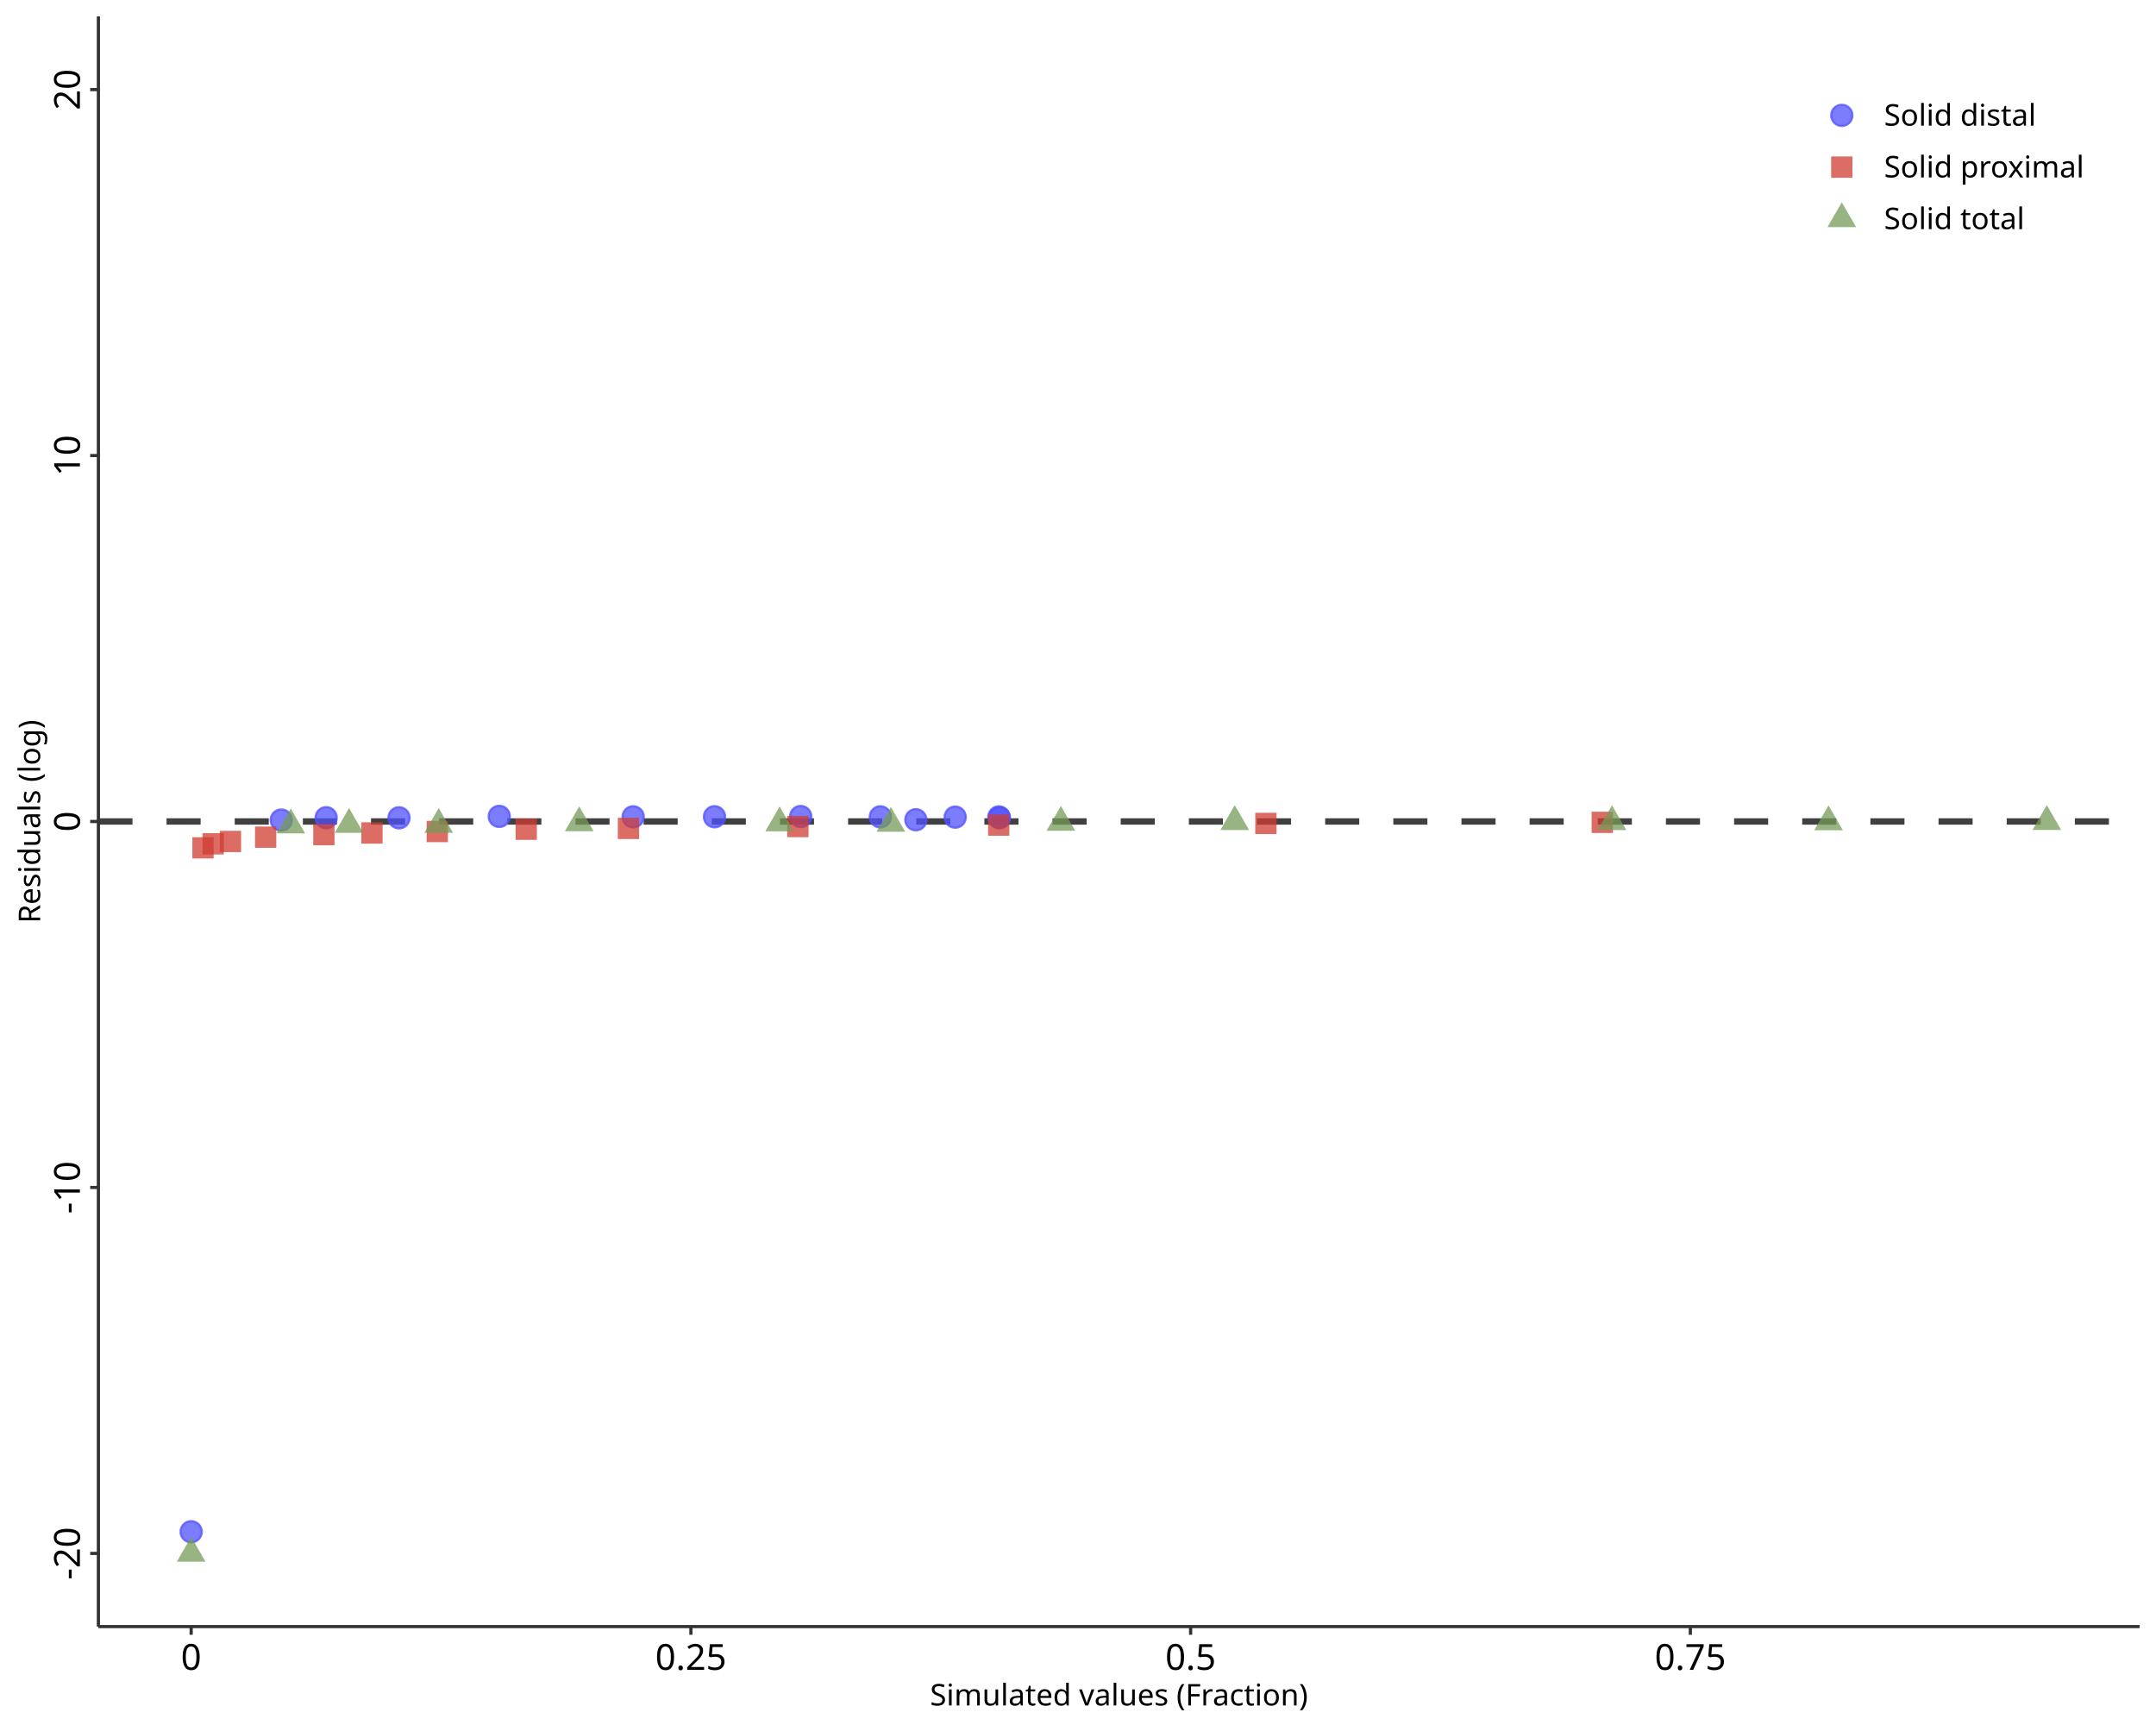
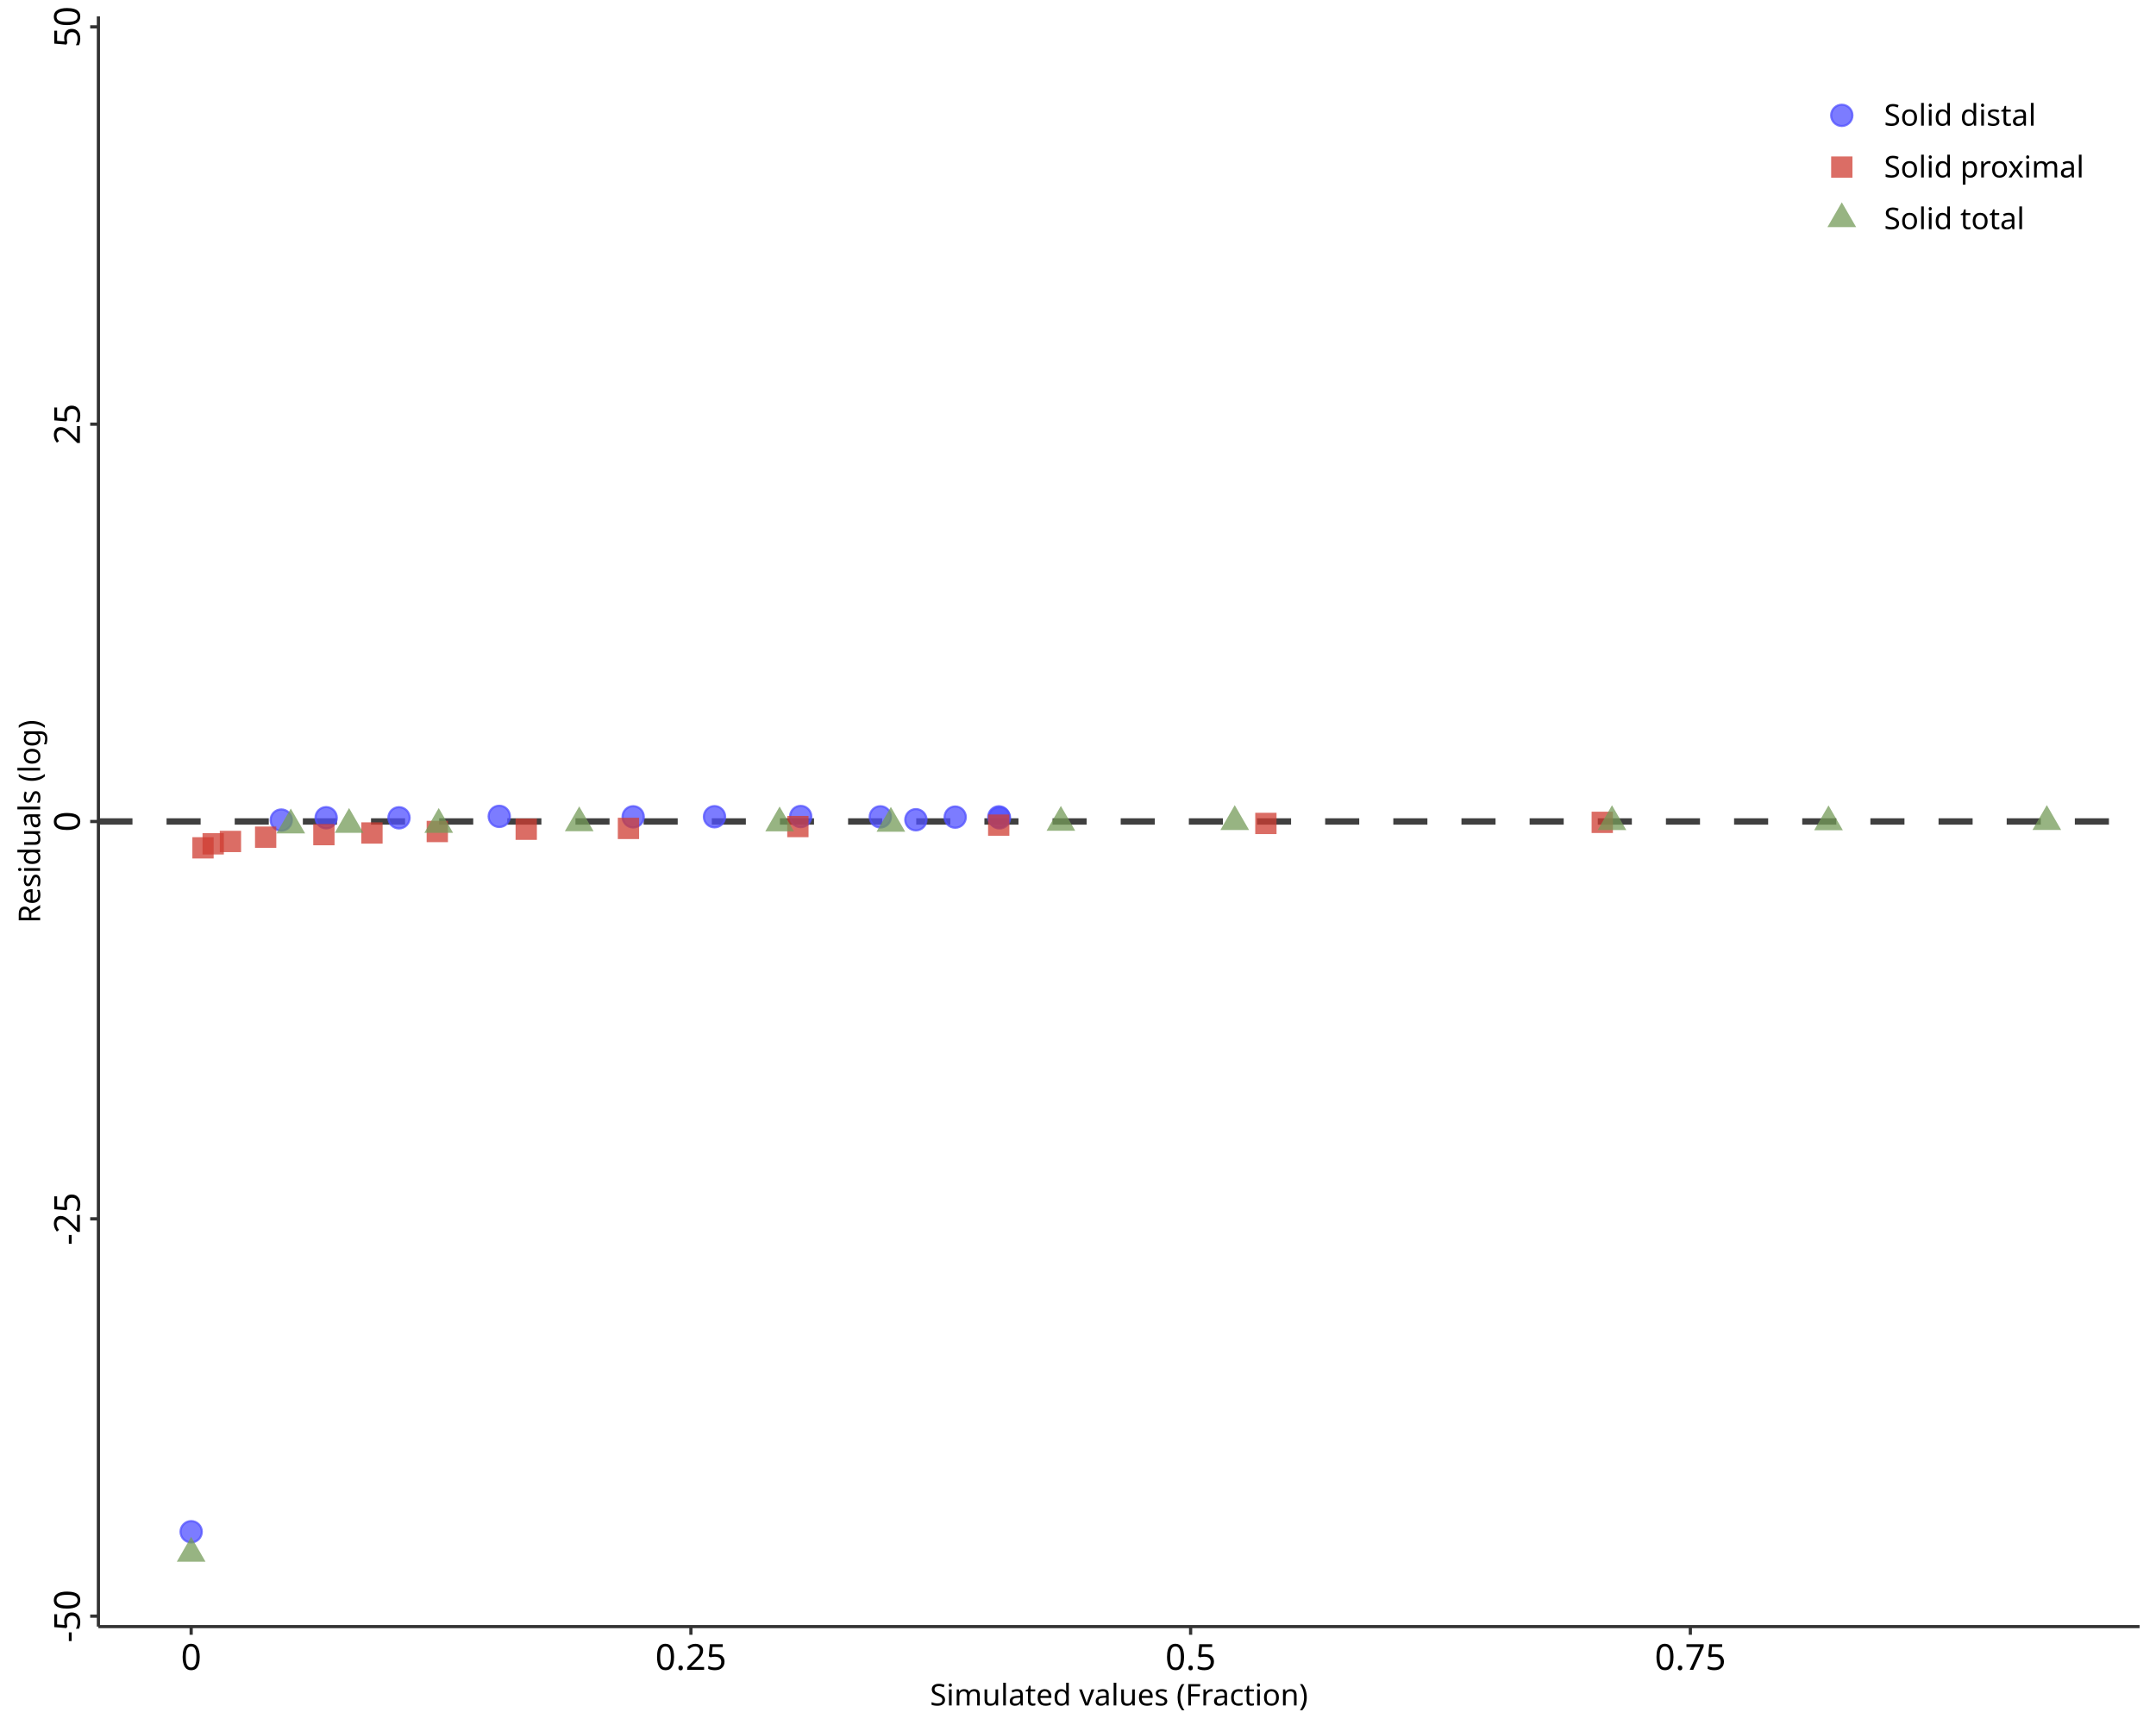
<svg xmlns="http://www.w3.org/2000/svg" class="svglite" data-engine-version="2.0" width="720.00pt" height="576.00pt" viewBox="0 0 720.00 576.00">
  <defs>
    <style type="text/css">
    .svglite line, .svglite polyline, .svglite polygon, .svglite path, .svglite rect, .svglite circle {
      fill: none;
      stroke: #000000;
      stroke-linecap: round;
      stroke-linejoin: round;
      stroke-miterlimit: 10.00;
    }
  </style>
  </defs>
  <rect width="100%" height="100%" style="stroke: none; fill: #FFFFFF;" />
  <defs>
    <clipPath id="cpMC4wMHw3MjAuMDB8MC4wMHw1NzYuMDA=">
      <rect x="0.00" y="0.00" width="720.00" height="576.00" />
    </clipPath>
  </defs>
  <g clip-path="url(#cpMC4wMHw3MjAuMDB8MC4wMHw1NzYuMDA=)">
    <rect x="0.00" y="0.00" width="720.00" height="576.00" style="stroke-width: 1.07; stroke: none; fill: #FFFFFF;" />
  </g>
  <defs>
    <clipPath id="cpMzIuODZ8NzE0LjUyfDUuNDh8NTQzLjE0">
      <rect x="32.86" y="5.48" width="681.66" height="537.66" />
    </clipPath>
  </defs>
  <g clip-path="url(#cpMzIuODZ8NzE0LjUyfDUuNDh8NTQzLjE0)">
    <rect x="32.86" y="5.48" width="681.66" height="537.66" style="stroke-width: 1.07; stroke: none; fill: #FFFFFF;" />
  </g>
  <g clip-path="url(#cpMC4wMHw3MjAuMDB8MC4wMHw1NzYuMDA=)">
</g>
  <g clip-path="url(#cpMzIuODZ8NzE0LjUyfDUuNDh8NTQzLjE0)">
</g>
  <g clip-path="url(#cpMC4wMHw3MjAuMDB8MC4wMHw1NzYuMDA=)">
</g>
  <g clip-path="url(#cpMzIuODZ8NzE0LjUyfDUuNDh8NTQzLjE0)">
</g>
  <g clip-path="url(#cpMC4wMHw3MjAuMDB8MC4wMHw1NzYuMDA=)">
</g>
  <g clip-path="url(#cpMzIuODZ8NzE0LjUyfDUuNDh8NTQzLjE0)">
</g>
  <g clip-path="url(#cpMC4wMHw3MjAuMDB8MC4wMHw1NzYuMDA=)">
</g>
  <g clip-path="url(#cpMzIuODZ8NzE0LjUyfDUuNDh8NTQzLjE0)">
</g>
  <g clip-path="url(#cpMC4wMHw3MjAuMDB8MC4wMHw1NzYuMDA=)">
</g>
  <g clip-path="url(#cpMzIuODZ8NzE0LjUyfDUuNDh8NTQzLjE0)">
</g>
  <g clip-path="url(#cpMC4wMHw3MjAuMDB8MC4wMHw1NzYuMDA=)">
</g>
  <g clip-path="url(#cpMzIuODZ8NzE0LjUyfDUuNDh8NTQzLjE0)">
</g>
  <g clip-path="url(#cpMC4wMHw3MjAuMDB8MC4wMHw1NzYuMDA=)">
</g>
  <g clip-path="url(#cpMzIuODZ8NzE0LjUyfDUuNDh8NTQzLjE0)">
</g>
  <g clip-path="url(#cpMC4wMHw3MjAuMDB8MC4wMHw1NzYuMDA=)">
</g>
  <g clip-path="url(#cpMzIuODZ8NzE0LjUyfDUuNDh8NTQzLjE0)">
</g>
  <g clip-path="url(#cpMC4wMHw3MjAuMDB8MC4wMHw1NzYuMDA=)">
</g>
  <g clip-path="url(#cpMzIuODZ8NzE0LjUyfDUuNDh8NTQzLjE0)">
</g>
  <g clip-path="url(#cpMC4wMHw3MjAuMDB8MC4wMHw1NzYuMDA=)">
</g>
  <g clip-path="url(#cpMzIuODZ8NzE0LjUyfDUuNDh8NTQzLjE0)">
</g>
  <g clip-path="url(#cpMC4wMHw3MjAuMDB8MC4wMHw1NzYuMDA=)">
</g>
  <g clip-path="url(#cpMzIuODZ8NzE0LjUyfDUuNDh8NTQzLjE0)">
</g>
  <g clip-path="url(#cpMC4wMHw3MjAuMDB8MC4wMHw1NzYuMDA=)">
</g>
  <g clip-path="url(#cpMzIuODZ8NzE0LjUyfDUuNDh8NTQzLjE0)">
</g>
  <g clip-path="url(#cpMC4wMHw3MjAuMDB8MC4wMHw1NzYuMDA=)">
</g>
  <g clip-path="url(#cpMzIuODZ8NzE0LjUyfDUuNDh8NTQzLjE0)">
</g>
  <g clip-path="url(#cpMC4wMHw3MjAuMDB8MC4wMHw1NzYuMDA=)">
</g>
  <g clip-path="url(#cpMzIuODZ8NzE0LjUyfDUuNDh8NTQzLjE0)">
</g>
  <g clip-path="url(#cpMC4wMHw3MjAuMDB8MC4wMHw1NzYuMDA=)">
</g>
  <g clip-path="url(#cpMzIuODZ8NzE0LjUyfDUuNDh8NTQzLjE0)">
</g>
  <g clip-path="url(#cpMC4wMHw3MjAuMDB8MC4wMHw1NzYuMDA=)">
</g>
  <g clip-path="url(#cpMzIuODZ8NzE0LjUyfDUuNDh8NTQzLjE0)">
    <line x1="32.86" y1="274.31" x2="714.52" y2="274.31" style="stroke-width: 2.13; stroke: #000000; stroke-opacity: 0.75; stroke-dasharray: 11.38,11.38; stroke-linecap: butt;" />
    <circle cx="63.84" cy="511.47" r="3.56" style="stroke-width: 0.71; stroke: #5050FF; stroke-opacity: 0.75; fill: #5050FF; fill-opacity: 0.75;" />
    <circle cx="305.86" cy="273.72" r="3.56" style="stroke-width: 0.71; stroke: #5050FF; stroke-opacity: 0.75; fill: #5050FF; fill-opacity: 0.75;" />
    <circle cx="333.77" cy="273.09" r="3.56" style="stroke-width: 0.71; stroke: #5050FF; stroke-opacity: 0.75; fill: #5050FF; fill-opacity: 0.75;" />
    <circle cx="333.57" cy="272.77" r="3.56" style="stroke-width: 0.71; stroke: #5050FF; stroke-opacity: 0.75; fill: #5050FF; fill-opacity: 0.75;" />
    <circle cx="318.99" cy="272.85" r="3.56" style="stroke-width: 0.71; stroke: #5050FF; stroke-opacity: 0.75; fill: #5050FF; fill-opacity: 0.75;" />
    <circle cx="293.99" cy="272.76" r="3.56" style="stroke-width: 0.71; stroke: #5050FF; stroke-opacity: 0.75; fill: #5050FF; fill-opacity: 0.75;" />
    <circle cx="267.39" cy="272.65" r="3.56" style="stroke-width: 0.71; stroke: #5050FF; stroke-opacity: 0.75; fill: #5050FF; fill-opacity: 0.75;" />
    <circle cx="238.61" cy="272.72" r="3.56" style="stroke-width: 0.71; stroke: #5050FF; stroke-opacity: 0.75; fill: #5050FF; fill-opacity: 0.75;" />
    <circle cx="211.45" cy="272.75" r="3.56" style="stroke-width: 0.71; stroke: #5050FF; stroke-opacity: 0.75; fill: #5050FF; fill-opacity: 0.75;" />
    <circle cx="166.73" cy="272.60" r="3.56" style="stroke-width: 0.71; stroke: #5050FF; stroke-opacity: 0.75; fill: #5050FF; fill-opacity: 0.75;" />
    <circle cx="133.25" cy="273.08" r="3.56" style="stroke-width: 0.71; stroke: #5050FF; stroke-opacity: 0.75; fill: #5050FF; fill-opacity: 0.75;" />
    <circle cx="108.92" cy="273.05" r="3.56" style="stroke-width: 0.71; stroke: #5050FF; stroke-opacity: 0.75; fill: #5050FF; fill-opacity: 0.75;" />
    <circle cx="93.93" cy="273.83" r="3.56" style="stroke-width: 0.71; stroke: #5050FF; stroke-opacity: 0.75; fill: #5050FF; fill-opacity: 0.75;" />
    <polygon points="531.52,278.15 538.63,278.15 538.63,271.04 531.52,271.04 " style="stroke-width: 0.71; stroke: none; fill: #CE3D32; fill-opacity: 0.75;" />
    <polygon points="419.19,278.51 426.30,278.51 426.30,271.40 419.19,271.40 " style="stroke-width: 0.71; stroke: none; fill: #CE3D32; fill-opacity: 0.75;" />
    <polygon points="329.97,279.07 337.08,279.07 337.08,271.96 329.97,271.96 " style="stroke-width: 0.71; stroke: none; fill: #CE3D32; fill-opacity: 0.75;" />
    <polygon points="262.90,279.55 270.01,279.55 270.01,272.44 262.90,272.44 " style="stroke-width: 0.71; stroke: none; fill: #CE3D32; fill-opacity: 0.75;" />
    <polygon points="206.32,280.17 213.43,280.17 213.43,273.06 206.32,273.06 " style="stroke-width: 0.71; stroke: none; fill: #CE3D32; fill-opacity: 0.75;" />
    <polygon points="172.18,280.44 179.29,280.44 179.29,273.33 172.18,273.33 " style="stroke-width: 0.71; stroke: none; fill: #CE3D32; fill-opacity: 0.75;" />
    <polygon points="142.48,281.21 149.59,281.21 149.59,274.09 142.48,274.09 " style="stroke-width: 0.71; stroke: none; fill: #CE3D32; fill-opacity: 0.75;" />
    <polygon points="120.66,281.70 127.77,281.70 127.77,274.59 120.66,274.59 " style="stroke-width: 0.71; stroke: none; fill: #CE3D32; fill-opacity: 0.75;" />
    <polygon points="104.61,282.25 111.72,282.25 111.72,275.14 104.61,275.14 " style="stroke-width: 0.71; stroke: none; fill: #CE3D32; fill-opacity: 0.75;" />
    <polygon points="85.16,283.10 92.27,283.10 92.27,275.99 85.16,275.99 " style="stroke-width: 0.71; stroke: none; fill: #CE3D32; fill-opacity: 0.75;" />
    <polygon points="73.40,284.53 80.51,284.53 80.51,277.42 73.40,277.42 " style="stroke-width: 0.71; stroke: none; fill: #CE3D32; fill-opacity: 0.75;" />
    <polygon points="67.64,285.32 74.75,285.32 74.75,278.20 67.64,278.20 " style="stroke-width: 0.71; stroke: none; fill: #CE3D32; fill-opacity: 0.75;" />
    <polygon points="64.24,286.66 71.35,286.66 71.35,279.55 64.24,279.55 " style="stroke-width: 0.71; stroke: none; fill: #CE3D32; fill-opacity: 0.75;" />
    <polygon points="63.84,513.17 68.63,521.47 59.05,521.47 " style="stroke-width: 0.71; stroke: none; fill: #749B58; fill-opacity: 0.75;" />
    <polygon points="683.54,268.83 688.32,277.13 678.75,277.13 " style="stroke-width: 0.71; stroke: none; fill: #749B58; fill-opacity: 0.75;" />
    <polygon points="610.63,268.93 615.42,277.22 605.85,277.22 " style="stroke-width: 0.71; stroke: none; fill: #749B58; fill-opacity: 0.75;" />
    <polygon points="538.33,268.89 543.11,277.18 533.54,277.18 " style="stroke-width: 0.71; stroke: none; fill: #749B58; fill-opacity: 0.75;" />
    <polygon points="412.34,268.85 417.13,277.15 407.56,277.15 " style="stroke-width: 0.71; stroke: none; fill: #749B58; fill-opacity: 0.75;" />
    <polygon points="354.28,269.11 359.07,277.40 349.50,277.40 " style="stroke-width: 0.71; stroke: none; fill: #749B58; fill-opacity: 0.75;" />
    <polygon points="297.51,269.43 302.30,277.73 292.72,277.73 " style="stroke-width: 0.71; stroke: none; fill: #749B58; fill-opacity: 0.75;" />
    <polygon points="260.35,269.31 265.14,277.60 255.57,277.60 " style="stroke-width: 0.71; stroke: none; fill: #749B58; fill-opacity: 0.75;" />
    <polygon points="193.43,269.26 198.22,277.55 188.64,277.55 " style="stroke-width: 0.71; stroke: none; fill: #749B58; fill-opacity: 0.75;" />
    <polygon points="146.51,269.80 151.30,278.09 141.72,278.09 " style="stroke-width: 0.71; stroke: none; fill: #749B58; fill-opacity: 0.75;" />
    <polygon points="116.57,269.81 121.36,278.10 111.79,278.10 " style="stroke-width: 0.71; stroke: none; fill: #749B58; fill-opacity: 0.75;" />
    <polygon points="97.11,269.98 101.90,278.28 92.32,278.28 " style="stroke-width: 0.71; stroke: none; fill: #749B58; fill-opacity: 0.75;" />
  </g>
  <g clip-path="url(#cpMC4wMHw3MjAuMDB8MC4wMHw1NzYuMDA=)">
    <polyline points="32.86,543.14 32.86,5.48 " style="stroke-width: 1.07; stroke: #333333; stroke-linecap: butt;" />
-     <text transform="translate(26.68,518.70) rotate(-90)" text-anchor="middle" style="font-size: 12.00px; font-family: sans;" textLength="17.34px" lengthAdjust="spacingAndGlyphs">-20</text>
-     <text transform="translate(26.68,396.51) rotate(-90)" text-anchor="middle" style="font-size: 12.00px; font-family: sans;" textLength="17.34px" lengthAdjust="spacingAndGlyphs">-10</text>
+     <text transform="translate(26.68,539.66) rotate(-90)" text-anchor="middle" style="font-size: 12.00px; font-family: sans;" textLength="17.34px" lengthAdjust="spacingAndGlyphs">-50</text>
+     <text transform="translate(26.68,406.98) rotate(-90)" text-anchor="middle" style="font-size: 12.00px; font-family: sans;" textLength="17.34px" lengthAdjust="spacingAndGlyphs">-25</text>
    <text transform="translate(26.68,274.31) rotate(-90)" text-anchor="middle" style="font-size: 12.00px; font-family: sans;" textLength="6.67px" lengthAdjust="spacingAndGlyphs">0</text>
-     <text transform="translate(26.68,152.11) rotate(-90)" text-anchor="middle" style="font-size: 12.00px; font-family: sans;" textLength="13.35px" lengthAdjust="spacingAndGlyphs">10</text>
-     <text transform="translate(26.68,29.92) rotate(-90)" text-anchor="middle" style="font-size: 12.00px; font-family: sans;" textLength="13.35px" lengthAdjust="spacingAndGlyphs">20</text>
-     <polyline points="30.12,518.70 32.86,518.70 " style="stroke-width: 1.07; stroke: #333333; stroke-linecap: butt;" />
-     <polyline points="30.12,396.51 32.86,396.51 " style="stroke-width: 1.07; stroke: #333333; stroke-linecap: butt;" />
+     <text transform="translate(26.68,141.64) rotate(-90)" text-anchor="middle" style="font-size: 12.00px; font-family: sans;" textLength="13.35px" lengthAdjust="spacingAndGlyphs">25</text>
+     <text transform="translate(26.68,8.97) rotate(-90)" text-anchor="middle" style="font-size: 12.00px; font-family: sans;" textLength="13.35px" lengthAdjust="spacingAndGlyphs">50</text>
+     <polyline points="30.12,539.66 32.86,539.66 " style="stroke-width: 1.07; stroke: #333333; stroke-linecap: butt;" />
+     <polyline points="30.12,406.98 32.86,406.98 " style="stroke-width: 1.07; stroke: #333333; stroke-linecap: butt;" />
    <polyline points="30.12,274.31 32.86,274.31 " style="stroke-width: 1.07; stroke: #333333; stroke-linecap: butt;" />
-     <polyline points="30.12,152.11 32.86,152.11 " style="stroke-width: 1.07; stroke: #333333; stroke-linecap: butt;" />
-     <polyline points="30.12,29.92 32.86,29.92 " style="stroke-width: 1.07; stroke: #333333; stroke-linecap: butt;" />
+     <polyline points="30.12,141.64 32.86,141.64 " style="stroke-width: 1.07; stroke: #333333; stroke-linecap: butt;" />
+     <polyline points="30.12,8.97 32.86,8.97 " style="stroke-width: 1.07; stroke: #333333; stroke-linecap: butt;" />
    <polyline points="32.86,543.14 714.52,543.14 " style="stroke-width: 1.07; stroke: #333333; stroke-linecap: butt;" />
    <polyline points="63.84,545.88 63.84,543.14 " style="stroke-width: 1.07; stroke: #333333; stroke-linecap: butt;" />
    <polyline points="230.73,545.88 230.73,543.14 " style="stroke-width: 1.07; stroke: #333333; stroke-linecap: butt;" />
    <polyline points="397.61,545.88 397.61,543.14 " style="stroke-width: 1.07; stroke: #333333; stroke-linecap: butt;" />
    <polyline points="564.49,545.88 564.49,543.14 " style="stroke-width: 1.07; stroke: #333333; stroke-linecap: butt;" />
    <text x="63.84" y="557.58" text-anchor="middle" style="font-size: 12.00px; font-family: sans;" textLength="6.67px" lengthAdjust="spacingAndGlyphs">0</text>
    <text x="230.73" y="557.58" text-anchor="middle" style="font-size: 12.00px; font-family: sans;" textLength="23.36px" lengthAdjust="spacingAndGlyphs">0.25</text>
    <text x="397.61" y="557.58" text-anchor="middle" style="font-size: 12.00px; font-family: sans;" textLength="16.68px" lengthAdjust="spacingAndGlyphs">0.5</text>
    <text x="564.49" y="557.58" text-anchor="middle" style="font-size: 12.00px; font-family: sans;" textLength="23.36px" lengthAdjust="spacingAndGlyphs">0.75</text>
    <text x="373.69" y="569.48" text-anchor="middle" style="font-size: 10.00px; font-family: sans;" textLength="121.73px" lengthAdjust="spacingAndGlyphs">Simulated values (Fraction)</text>
    <text transform="translate(13.40,274.31) rotate(-90)" text-anchor="middle" style="font-size: 10.00px; font-family: sans;" textLength="66.70px" lengthAdjust="spacingAndGlyphs">Residuals (log)</text>
    <rect x="600.95" y="18.92" width="96.53" height="68.28" style="stroke-width: 0.75; stroke: none;" />
    <rect x="606.43" y="29.88" width="17.28" height="17.28" style="stroke-width: 0.75; stroke: none;" />
    <circle cx="615.07" cy="38.52" r="3.56" style="stroke-width: 0.71; stroke: #5050FF; stroke-opacity: 0.75; fill: #5050FF; fill-opacity: 0.75;" />
    <rect x="606.43" y="47.16" width="17.28" height="17.28" style="stroke-width: 0.75; stroke: none;" />
    <polygon points="611.52,59.36 618.63,59.36 618.63,52.24 611.52,52.24 " style="stroke-width: 0.71; stroke: none; fill: #CE3D32; fill-opacity: 0.75;" />
    <rect x="606.43" y="64.44" width="17.28" height="17.28" style="stroke-width: 0.75; stroke: none;" />
    <polygon points="615.07,67.55 619.86,75.84 610.28,75.84 " style="stroke-width: 0.71; stroke: none; fill: #749B58; fill-opacity: 0.75;" />
    <text x="629.19" y="41.96" style="font-size: 10.00px; font-family: sans;" textLength="48.36px" lengthAdjust="spacingAndGlyphs">Solid distal</text>
    <text x="629.19" y="59.24" style="font-size: 10.00px; font-family: sans;" textLength="62.81px" lengthAdjust="spacingAndGlyphs">Solid proximal</text>
    <text x="629.19" y="76.52" style="font-size: 10.00px; font-family: sans;" textLength="43.91px" lengthAdjust="spacingAndGlyphs">Solid total</text>
  </g>
</svg>
